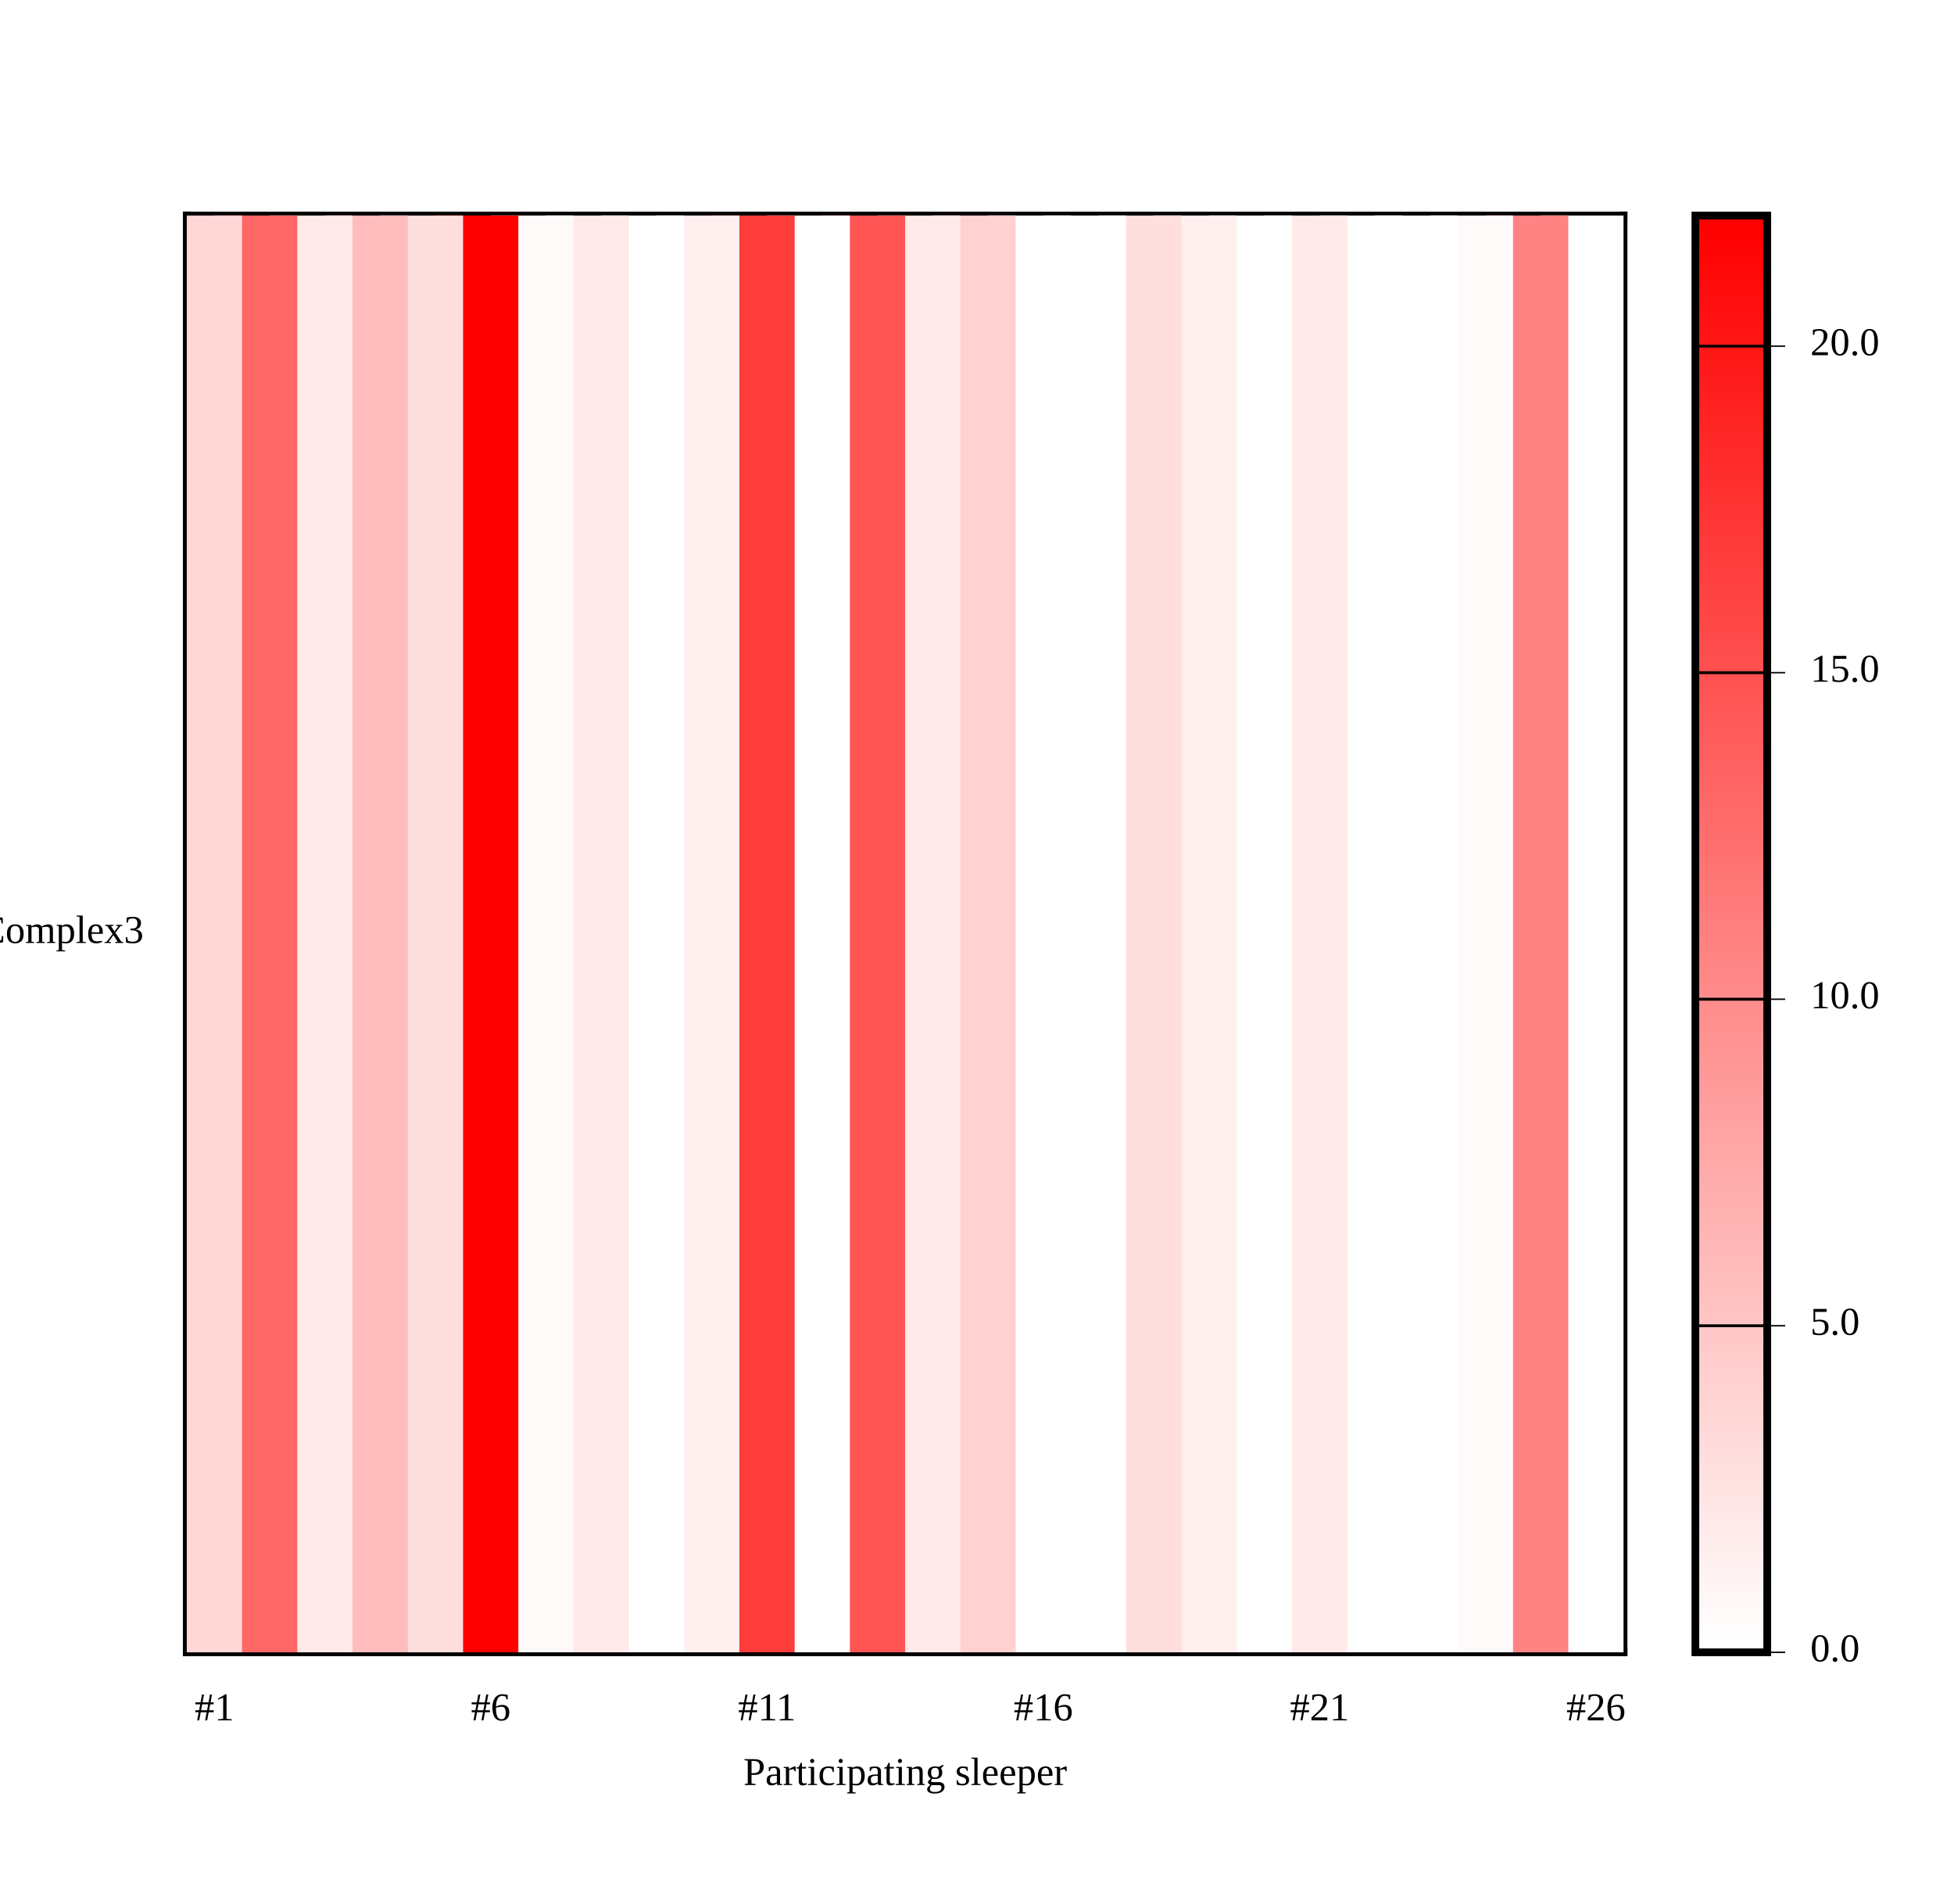
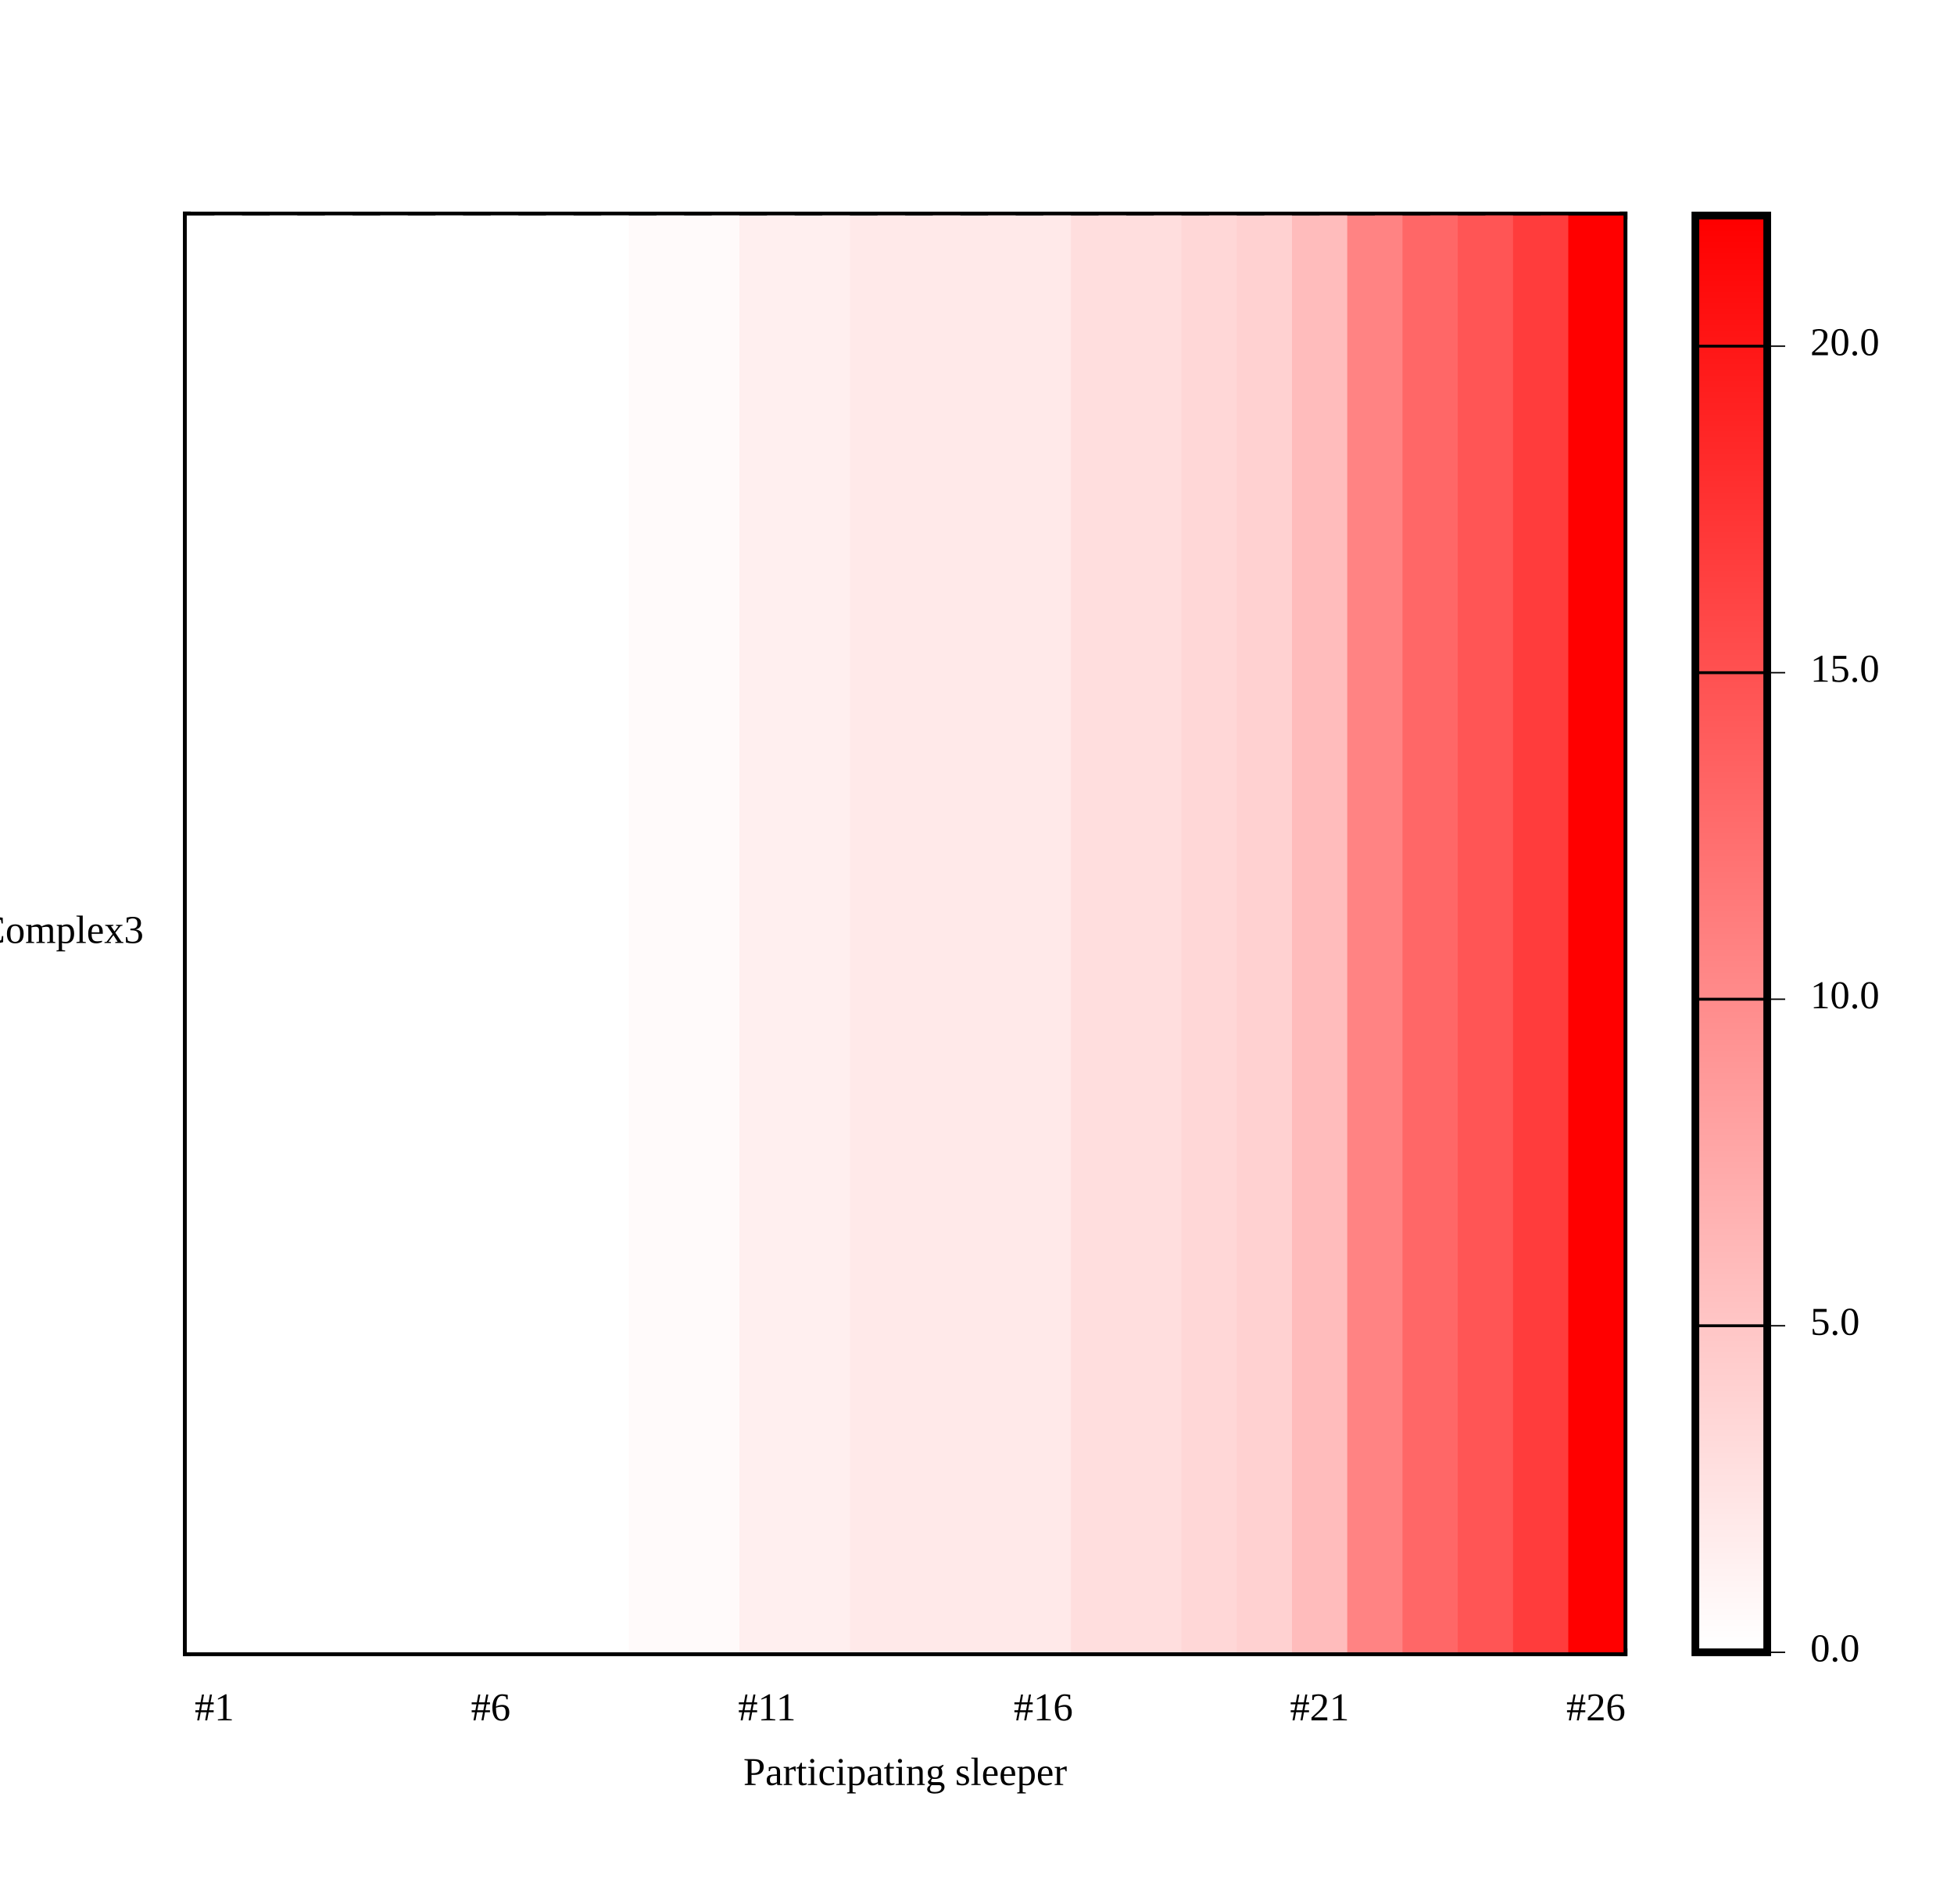
<svg xmlns="http://www.w3.org/2000/svg" height="530" stroke-opacity="1" viewBox="0.0 0.0 544.0 530.0" font-size="1" width="544" stroke="rgb(0,0,0)" version="1.1">
  <defs />
  <g stroke-linejoin="miter" stroke-opacity="1.0" fill-opacity="0.0" stroke="rgb(0,0,0)" stroke-width="0.8" fill="rgb(0,0,0)" stroke-linecap="butt" stroke-miterlimit="10.0">
    <path d="M 52,460 h 400 M 52,380 h 400 M 52,300 h 400 M 52,220 h 400 M 52,140 h 400 M 52,60 h 400 " />
  </g>
  <g stroke-linejoin="miter" stroke-opacity="1.0" fill-opacity="0.0" stroke="rgb(0,0,0)" stroke-width="2.148" fill="rgb(0,0,0)" stroke-linecap="square" stroke-miterlimit="10.0">
    <path d="M 52,460 v -400 M 452,460 v -400 " />
  </g>
  <g stroke-linejoin="miter" stroke-opacity="1.0" fill-opacity="1.0" font-size="11.0px" stroke="rgb(0,0,0)" stroke-width="2.148" fill="rgb(0,0,0)" stroke-linecap="butt" stroke-miterlimit="10.0">
    <text dominant-baseline="middle" transform="matrix(1,0,0,1,40,260)" stroke="none" text-anchor="end">Complex3</text>
  </g>
  <g stroke-linejoin="miter" stroke-opacity="1.0" fill-opacity="0.0" stroke="rgb(0,0,0)" stroke-width="0.8" fill="rgb(0,0,0)" stroke-linecap="butt" stroke-miterlimit="10.0">
    <path d="M 52,460 v -400 M 128.923,460 v -400 M 205.846,460 v -400 M 282.769,460 v -400 M 359.692,460 v -400 M 436.615,460 v -400 " />
  </g>
  <g stroke-linejoin="miter" stroke-opacity="1.0" fill-opacity="0.0" stroke="rgb(0,0,0)" stroke-width="2.148" fill="rgb(0,0,0)" stroke-linecap="square" stroke-miterlimit="10.0">
    <path d="M 52,460 h 400 M 52,60 h 400 " />
  </g>
  <g stroke-linejoin="miter" stroke-opacity="1.0" fill-opacity="1.0" font-size="11.0px" stroke="rgb(0,0,0)" stroke-width="2.148" fill="rgb(0,0,0)" stroke-linecap="butt" stroke-miterlimit="10.0">
    <text dominant-baseline="text-before-edge" transform="matrix(1,0,0,1,252,490)" stroke="none" text-anchor="middle">Participating sleeper</text>
  </g>
  <g stroke-linejoin="miter" stroke-opacity="1.0" fill-opacity="1.0" font-size="11.0px" stroke="rgb(0,0,0)" stroke-width="2.148" fill="rgb(0,0,0)" stroke-linecap="butt" stroke-miterlimit="10.0">
    <text dominant-baseline="text-before-edge" transform="matrix(1,0,0,1,444.3077,472)" stroke="none" text-anchor="middle">#26</text>
  </g>
  <g stroke-linejoin="miter" stroke-opacity="1.0" fill-opacity="1.0" font-size="11.0px" stroke="rgb(0,0,0)" stroke-width="2.148" fill="rgb(0,0,0)" stroke-linecap="butt" stroke-miterlimit="10.0">
    <text dominant-baseline="text-before-edge" transform="matrix(1,0,0,1,367.3846,472)" stroke="none" text-anchor="middle">#21</text>
  </g>
  <g stroke-linejoin="miter" stroke-opacity="1.0" fill-opacity="1.0" font-size="11.0px" stroke="rgb(0,0,0)" stroke-width="2.148" fill="rgb(0,0,0)" stroke-linecap="butt" stroke-miterlimit="10.0">
    <text dominant-baseline="text-before-edge" transform="matrix(1,0,0,1,290.4615,472)" stroke="none" text-anchor="middle">#16</text>
  </g>
  <g stroke-linejoin="miter" stroke-opacity="1.0" fill-opacity="1.0" font-size="11.0px" stroke="rgb(0,0,0)" stroke-width="2.148" fill="rgb(0,0,0)" stroke-linecap="butt" stroke-miterlimit="10.0">
    <text dominant-baseline="text-before-edge" transform="matrix(1,0,0,1,213.5385,472)" stroke="none" text-anchor="middle">#11</text>
  </g>
  <g stroke-linejoin="miter" stroke-opacity="1.0" fill-opacity="1.0" font-size="11.0px" stroke="rgb(0,0,0)" stroke-width="2.148" fill="rgb(0,0,0)" stroke-linecap="butt" stroke-miterlimit="10.0">
    <text dominant-baseline="text-before-edge" transform="matrix(1,0,0,1,136.6154,472)" stroke="none" text-anchor="middle">#6</text>
  </g>
  <g stroke-linejoin="miter" stroke-opacity="1.0" fill-opacity="1.0" font-size="11.0px" stroke="rgb(0,0,0)" stroke-width="2.148" fill="rgb(0,0,0)" stroke-linecap="butt" stroke-miterlimit="10.0">
    <text dominant-baseline="text-before-edge" transform="matrix(1,0,0,1,59.6923,472)" stroke="none" text-anchor="middle">#1</text>
  </g>
-   <g stroke-linejoin="miter" stroke-opacity="1.0" fill-opacity="1.0" stroke="rgb(0,0,0)" stroke-width="0.0" fill="rgb(255,255,255)" stroke-linecap="butt" stroke-miterlimit="10.0">
+   <g stroke-linejoin="miter" stroke-opacity="1.0" fill-opacity="1.0" stroke="rgb(0,0,0)" stroke-width="0.0" fill="rgb(255,0,0)" stroke-linecap="butt" stroke-miterlimit="10.0">
    <defs>
      <clipPath id="rawmyClip1">
        <path d="M 452,460 l -0,-400 h -400 l -0,400 Z" />
      </clipPath>
    </defs>
    <g clip-path="url(#rawmyClip1)">
      <path d="M 452,460 l -0,-400 h -23.077 l -0,400 Z" />
    </g>
  </g>
-   <g stroke-linejoin="miter" stroke-opacity="1.0" fill-opacity="1.0" stroke="rgb(0,0,0)" stroke-width="0.0" fill="rgb(255,131,131)" stroke-linecap="butt" stroke-miterlimit="10.0">
+   <g stroke-linejoin="miter" stroke-opacity="1.0" fill-opacity="1.0" stroke="rgb(0,0,0)" stroke-width="0.0" fill="rgb(255,60,60)" stroke-linecap="butt" stroke-miterlimit="10.0">
    <defs>
      <clipPath id="rawmyClip2">
        <path d="M 452,460 l -0,-400 h -400 l -0,400 Z" />
      </clipPath>
    </defs>
    <g clip-path="url(#rawmyClip2)">
      <path d="M 436.615,460 l -0,-400 h -23.077 l -0,400 Z" />
    </g>
  </g>
-   <g stroke-linejoin="miter" stroke-opacity="1.0" fill-opacity="1.0" stroke="rgb(0,0,0)" stroke-width="0.0" fill="rgb(255,250,250)" stroke-linecap="butt" stroke-miterlimit="10.0">
+   <g stroke-linejoin="miter" stroke-opacity="1.0" fill-opacity="1.0" stroke="rgb(0,0,0)" stroke-width="0.0" fill="rgb(255,85,85)" stroke-linecap="butt" stroke-miterlimit="10.0">
    <defs>
      <clipPath id="rawmyClip3">
        <path d="M 452,460 l -0,-400 h -400 l -0,400 Z" />
      </clipPath>
    </defs>
    <g clip-path="url(#rawmyClip3)">
      <path d="M 421.231,460 l -0,-400 h -23.077 l -0,400 Z" />
    </g>
  </g>
-   <g stroke-linejoin="miter" stroke-opacity="1.0" fill-opacity="1.0" stroke="rgb(0,0,0)" stroke-width="0.0" fill="rgb(255,255,255)" stroke-linecap="butt" stroke-miterlimit="10.0">
+   <g stroke-linejoin="miter" stroke-opacity="1.0" fill-opacity="1.0" stroke="rgb(0,0,0)" stroke-width="0.0" fill="rgb(255,103,103)" stroke-linecap="butt" stroke-miterlimit="10.0">
    <defs>
      <clipPath id="rawmyClip4">
        <path d="M 452,460 l -0,-400 h -400 l -0,400 Z" />
      </clipPath>
    </defs>
    <g clip-path="url(#rawmyClip4)">
      <path d="M 405.846,460 l -0,-400 h -23.077 l -0,400 Z" />
    </g>
  </g>
-   <g stroke-linejoin="miter" stroke-opacity="1.0" fill-opacity="1.0" stroke="rgb(0,0,0)" stroke-width="0.0" fill="rgb(255,255,255)" stroke-linecap="butt" stroke-miterlimit="10.0">
+   <g stroke-linejoin="miter" stroke-opacity="1.0" fill-opacity="1.0" stroke="rgb(0,0,0)" stroke-width="0.0" fill="rgb(255,131,131)" stroke-linecap="butt" stroke-miterlimit="10.0">
    <defs>
      <clipPath id="rawmyClip5">
        <path d="M 452,460 l -0,-400 h -400 l -0,400 Z" />
      </clipPath>
    </defs>
    <g clip-path="url(#rawmyClip5)">
      <path d="M 390.462,460 l -0,-400 h -23.077 l -0,400 Z" />
    </g>
  </g>
-   <g stroke-linejoin="miter" stroke-opacity="1.0" fill-opacity="1.0" stroke="rgb(0,0,0)" stroke-width="0.0" fill="rgb(255,233,233)" stroke-linecap="butt" stroke-miterlimit="10.0">
+   <g stroke-linejoin="miter" stroke-opacity="1.0" fill-opacity="1.0" stroke="rgb(0,0,0)" stroke-width="0.0" fill="rgb(255,188,188)" stroke-linecap="butt" stroke-miterlimit="10.0">
    <defs>
      <clipPath id="rawmyClip6">
        <path d="M 452,460 l -0,-400 h -400 l -0,400 Z" />
      </clipPath>
    </defs>
    <g clip-path="url(#rawmyClip6)">
      <path d="M 375.077,460 l -0,-400 h -23.077 l -0,400 Z" />
    </g>
  </g>
-   <g stroke-linejoin="miter" stroke-opacity="1.0" fill-opacity="1.0" stroke="rgb(0,0,0)" stroke-width="0.0" fill="rgb(255,255,255)" stroke-linecap="butt" stroke-miterlimit="10.0">
+   <g stroke-linejoin="miter" stroke-opacity="1.0" fill-opacity="1.0" stroke="rgb(0,0,0)" stroke-width="0.0" fill="rgb(255,209,209)" stroke-linecap="butt" stroke-miterlimit="10.0">
    <defs>
      <clipPath id="rawmyClip7">
        <path d="M 452,460 l -0,-400 h -400 l -0,400 Z" />
      </clipPath>
    </defs>
    <g clip-path="url(#rawmyClip7)">
      <path d="M 359.692,460 l -0,-400 h -23.077 l -0,400 Z" />
    </g>
  </g>
-   <g stroke-linejoin="miter" stroke-opacity="1.0" fill-opacity="1.0" stroke="rgb(0,0,0)" stroke-width="0.0" fill="rgb(255,239,239)" stroke-linecap="butt" stroke-miterlimit="10.0">
+   <g stroke-linejoin="miter" stroke-opacity="1.0" fill-opacity="1.0" stroke="rgb(0,0,0)" stroke-width="0.0" fill="rgb(255,215,215)" stroke-linecap="butt" stroke-miterlimit="10.0">
    <defs>
      <clipPath id="rawmyClip8">
        <path d="M 452,460 l -0,-400 h -400 l -0,400 Z" />
      </clipPath>
    </defs>
    <g clip-path="url(#rawmyClip8)">
      <path d="M 344.308,460 l -0,-400 h -23.077 l -0,400 Z" />
    </g>
  </g>
  <g stroke-linejoin="miter" stroke-opacity="1.0" fill-opacity="1.0" stroke="rgb(0,0,0)" stroke-width="0.0" fill="rgb(255,222,222)" stroke-linecap="butt" stroke-miterlimit="10.0">
    <defs>
      <clipPath id="rawmyClip9">
        <path d="M 452,460 l -0,-400 h -400 l -0,400 Z" />
      </clipPath>
    </defs>
    <g clip-path="url(#rawmyClip9)">
      <path d="M 328.923,460 l -0,-400 h -23.077 l -0,400 Z" />
    </g>
  </g>
-   <g stroke-linejoin="miter" stroke-opacity="1.0" fill-opacity="1.0" stroke="rgb(0,0,0)" stroke-width="0.0" fill="rgb(255,255,255)" stroke-linecap="butt" stroke-miterlimit="10.0">
+   <g stroke-linejoin="miter" stroke-opacity="1.0" fill-opacity="1.0" stroke="rgb(0,0,0)" stroke-width="0.0" fill="rgb(255,222,222)" stroke-linecap="butt" stroke-miterlimit="10.0">
    <defs>
      <clipPath id="rawmyClip10">
        <path d="M 452,460 l -0,-400 h -400 l -0,400 Z" />
      </clipPath>
    </defs>
    <g clip-path="url(#rawmyClip10)">
      <path d="M 313.538,460 l -0,-400 h -23.077 l -0,400 Z" />
    </g>
  </g>
-   <g stroke-linejoin="miter" stroke-opacity="1.0" fill-opacity="1.0" stroke="rgb(0,0,0)" stroke-width="0.0" fill="rgb(255,255,255)" stroke-linecap="butt" stroke-miterlimit="10.0">
+   <g stroke-linejoin="miter" stroke-opacity="1.0" fill-opacity="1.0" stroke="rgb(0,0,0)" stroke-width="0.0" fill="rgb(255,233,233)" stroke-linecap="butt" stroke-miterlimit="10.0">
    <defs>
      <clipPath id="rawmyClip11">
        <path d="M 452,460 l -0,-400 h -400 l -0,400 Z" />
      </clipPath>
    </defs>
    <g clip-path="url(#rawmyClip11)">
      <path d="M 298.154,460 l -0,-400 h -23.077 l -0,400 Z" />
    </g>
  </g>
-   <g stroke-linejoin="miter" stroke-opacity="1.0" fill-opacity="1.0" stroke="rgb(0,0,0)" stroke-width="0.0" fill="rgb(255,209,209)" stroke-linecap="butt" stroke-miterlimit="10.0">
+   <g stroke-linejoin="miter" stroke-opacity="1.0" fill-opacity="1.0" stroke="rgb(0,0,0)" stroke-width="0.0" fill="rgb(255,233,233)" stroke-linecap="butt" stroke-miterlimit="10.0">
    <defs>
      <clipPath id="rawmyClip12">
        <path d="M 452,460 l -0,-400 h -400 l -0,400 Z" />
      </clipPath>
    </defs>
    <g clip-path="url(#rawmyClip12)">
      <path d="M 282.769,460 l -0,-400 h -23.077 l -0,400 Z" />
    </g>
  </g>
  <g stroke-linejoin="miter" stroke-opacity="1.0" fill-opacity="1.0" stroke="rgb(0,0,0)" stroke-width="0.0" fill="rgb(255,233,233)" stroke-linecap="butt" stroke-miterlimit="10.0">
    <defs>
      <clipPath id="rawmyClip13">
        <path d="M 452,460 l -0,-400 h -400 l -0,400 Z" />
      </clipPath>
    </defs>
    <g clip-path="url(#rawmyClip13)">
      <path d="M 267.385,460 l -0,-400 h -23.077 l -0,400 Z" />
    </g>
  </g>
-   <g stroke-linejoin="miter" stroke-opacity="1.0" fill-opacity="1.0" stroke="rgb(0,0,0)" stroke-width="0.0" fill="rgb(255,85,85)" stroke-linecap="butt" stroke-miterlimit="10.0">
+   <g stroke-linejoin="miter" stroke-opacity="1.0" fill-opacity="1.0" stroke="rgb(0,0,0)" stroke-width="0.0" fill="rgb(255,233,233)" stroke-linecap="butt" stroke-miterlimit="10.0">
    <defs>
      <clipPath id="rawmyClip14">
        <path d="M 452,460 l -0,-400 h -400 l -0,400 Z" />
      </clipPath>
    </defs>
    <g clip-path="url(#rawmyClip14)">
      <path d="M 252,460 l -0,-400 h -23.077 l -0,400 Z" />
    </g>
  </g>
-   <g stroke-linejoin="miter" stroke-opacity="1.0" fill-opacity="1.0" stroke="rgb(0,0,0)" stroke-width="0.0" fill="rgb(255,255,255)" stroke-linecap="butt" stroke-miterlimit="10.0">
+   <g stroke-linejoin="miter" stroke-opacity="1.0" fill-opacity="1.0" stroke="rgb(0,0,0)" stroke-width="0.0" fill="rgb(255,239,239)" stroke-linecap="butt" stroke-miterlimit="10.0">
    <defs>
      <clipPath id="rawmyClip15">
        <path d="M 452,460 l -0,-400 h -400 l -0,400 Z" />
      </clipPath>
    </defs>
    <g clip-path="url(#rawmyClip15)">
      <path d="M 236.615,460 l -0,-400 h -23.077 l -0,400 Z" />
    </g>
  </g>
-   <g stroke-linejoin="miter" stroke-opacity="1.0" fill-opacity="1.0" stroke="rgb(0,0,0)" stroke-width="0.0" fill="rgb(255,60,60)" stroke-linecap="butt" stroke-miterlimit="10.0">
+   <g stroke-linejoin="miter" stroke-opacity="1.0" fill-opacity="1.0" stroke="rgb(0,0,0)" stroke-width="0.0" fill="rgb(255,239,239)" stroke-linecap="butt" stroke-miterlimit="10.0">
    <defs>
      <clipPath id="rawmyClip16">
        <path d="M 452,460 l -0,-400 h -400 l -0,400 Z" />
      </clipPath>
    </defs>
    <g clip-path="url(#rawmyClip16)">
      <path d="M 221.231,460 l -0,-400 h -23.077 l -0,400 Z" />
    </g>
  </g>
-   <g stroke-linejoin="miter" stroke-opacity="1.0" fill-opacity="1.0" stroke="rgb(0,0,0)" stroke-width="0.0" fill="rgb(255,239,239)" stroke-linecap="butt" stroke-miterlimit="10.0">
+   <g stroke-linejoin="miter" stroke-opacity="1.0" fill-opacity="1.0" stroke="rgb(0,0,0)" stroke-width="0.0" fill="rgb(255,250,250)" stroke-linecap="butt" stroke-miterlimit="10.0">
    <defs>
      <clipPath id="rawmyClip17">
        <path d="M 452,460 l -0,-400 h -400 l -0,400 Z" />
      </clipPath>
    </defs>
    <g clip-path="url(#rawmyClip17)">
      <path d="M 205.846,460 l -0,-400 h -23.077 l -0,400 Z" />
    </g>
  </g>
-   <g stroke-linejoin="miter" stroke-opacity="1.0" fill-opacity="1.0" stroke="rgb(0,0,0)" stroke-width="0.0" fill="rgb(255,255,255)" stroke-linecap="butt" stroke-miterlimit="10.0">
+   <g stroke-linejoin="miter" stroke-opacity="1.0" fill-opacity="1.0" stroke="rgb(0,0,0)" stroke-width="0.0" fill="rgb(255,250,250)" stroke-linecap="butt" stroke-miterlimit="10.0">
    <defs>
      <clipPath id="rawmyClip18">
        <path d="M 452,460 l -0,-400 h -400 l -0,400 Z" />
      </clipPath>
    </defs>
    <g clip-path="url(#rawmyClip18)">
      <path d="M 190.462,460 l -0,-400 h -23.077 l -0,400 Z" />
    </g>
  </g>
-   <g stroke-linejoin="miter" stroke-opacity="1.0" fill-opacity="1.0" stroke="rgb(0,0,0)" stroke-width="0.0" fill="rgb(255,233,233)" stroke-linecap="butt" stroke-miterlimit="10.0">
+   <g stroke-linejoin="miter" stroke-opacity="1.0" fill-opacity="1.0" stroke="rgb(0,0,0)" stroke-width="0.0" fill="rgb(255,255,255)" stroke-linecap="butt" stroke-miterlimit="10.0">
    <defs>
      <clipPath id="rawmyClip19">
        <path d="M 452,460 l -0,-400 h -400 l -0,400 Z" />
      </clipPath>
    </defs>
    <g clip-path="url(#rawmyClip19)">
      <path d="M 175.077,460 l -0,-400 h -23.077 l -0,400 Z" />
    </g>
  </g>
-   <g stroke-linejoin="miter" stroke-opacity="1.0" fill-opacity="1.0" stroke="rgb(0,0,0)" stroke-width="0.0" fill="rgb(255,250,250)" stroke-linecap="butt" stroke-miterlimit="10.0">
+   <g stroke-linejoin="miter" stroke-opacity="1.0" fill-opacity="1.0" stroke="rgb(0,0,0)" stroke-width="0.0" fill="rgb(255,255,255)" stroke-linecap="butt" stroke-miterlimit="10.0">
    <defs>
      <clipPath id="rawmyClip20">
        <path d="M 452,460 l -0,-400 h -400 l -0,400 Z" />
      </clipPath>
    </defs>
    <g clip-path="url(#rawmyClip20)">
      <path d="M 159.692,460 l -0,-400 h -23.077 l -0,400 Z" />
    </g>
  </g>
-   <g stroke-linejoin="miter" stroke-opacity="1.0" fill-opacity="1.0" stroke="rgb(0,0,0)" stroke-width="0.0" fill="rgb(255,0,0)" stroke-linecap="butt" stroke-miterlimit="10.0">
+   <g stroke-linejoin="miter" stroke-opacity="1.0" fill-opacity="1.0" stroke="rgb(0,0,0)" stroke-width="0.0" fill="rgb(255,255,255)" stroke-linecap="butt" stroke-miterlimit="10.0">
    <defs>
      <clipPath id="rawmyClip21">
        <path d="M 452,460 l -0,-400 h -400 l -0,400 Z" />
      </clipPath>
    </defs>
    <g clip-path="url(#rawmyClip21)">
      <path d="M 144.308,460 l -0,-400 h -23.077 l -0,400 Z" />
    </g>
  </g>
-   <g stroke-linejoin="miter" stroke-opacity="1.0" fill-opacity="1.0" stroke="rgb(0,0,0)" stroke-width="0.0" fill="rgb(255,222,222)" stroke-linecap="butt" stroke-miterlimit="10.0">
+   <g stroke-linejoin="miter" stroke-opacity="1.0" fill-opacity="1.0" stroke="rgb(0,0,0)" stroke-width="0.0" fill="rgb(255,255,255)" stroke-linecap="butt" stroke-miterlimit="10.0">
    <defs>
      <clipPath id="rawmyClip22">
        <path d="M 452,460 l -0,-400 h -400 l -0,400 Z" />
      </clipPath>
    </defs>
    <g clip-path="url(#rawmyClip22)">
      <path d="M 128.923,460 l -0,-400 h -23.077 l -0,400 Z" />
    </g>
  </g>
-   <g stroke-linejoin="miter" stroke-opacity="1.0" fill-opacity="1.0" stroke="rgb(0,0,0)" stroke-width="0.0" fill="rgb(255,188,188)" stroke-linecap="butt" stroke-miterlimit="10.0">
+   <g stroke-linejoin="miter" stroke-opacity="1.0" fill-opacity="1.0" stroke="rgb(0,0,0)" stroke-width="0.0" fill="rgb(255,255,255)" stroke-linecap="butt" stroke-miterlimit="10.0">
    <defs>
      <clipPath id="rawmyClip23">
        <path d="M 452,460 l -0,-400 h -400 l -0,400 Z" />
      </clipPath>
    </defs>
    <g clip-path="url(#rawmyClip23)">
      <path d="M 113.538,460 l -0,-400 h -23.077 l -0,400 Z" />
    </g>
  </g>
-   <g stroke-linejoin="miter" stroke-opacity="1.0" fill-opacity="1.0" stroke="rgb(0,0,0)" stroke-width="0.0" fill="rgb(255,233,233)" stroke-linecap="butt" stroke-miterlimit="10.0">
+   <g stroke-linejoin="miter" stroke-opacity="1.0" fill-opacity="1.0" stroke="rgb(0,0,0)" stroke-width="0.0" fill="rgb(255,255,255)" stroke-linecap="butt" stroke-miterlimit="10.0">
    <defs>
      <clipPath id="rawmyClip24">
        <path d="M 452,460 l -0,-400 h -400 l -0,400 Z" />
      </clipPath>
    </defs>
    <g clip-path="url(#rawmyClip24)">
      <path d="M 98.154,460 l -0,-400 h -23.077 l -0,400 Z" />
    </g>
  </g>
-   <g stroke-linejoin="miter" stroke-opacity="1.0" fill-opacity="1.0" stroke="rgb(0,0,0)" stroke-width="0.0" fill="rgb(255,103,103)" stroke-linecap="butt" stroke-miterlimit="10.0">
+   <g stroke-linejoin="miter" stroke-opacity="1.0" fill-opacity="1.0" stroke="rgb(0,0,0)" stroke-width="0.0" fill="rgb(255,255,255)" stroke-linecap="butt" stroke-miterlimit="10.0">
    <defs>
      <clipPath id="rawmyClip25">
        <path d="M 452,460 l -0,-400 h -400 l -0,400 Z" />
      </clipPath>
    </defs>
    <g clip-path="url(#rawmyClip25)">
      <path d="M 82.769,460 l -0,-400 h -23.077 l -0,400 Z" />
    </g>
  </g>
-   <g stroke-linejoin="miter" stroke-opacity="1.0" fill-opacity="1.0" stroke="rgb(0,0,0)" stroke-width="0.0" fill="rgb(255,215,215)" stroke-linecap="butt" stroke-miterlimit="10.0">
+   <g stroke-linejoin="miter" stroke-opacity="1.0" fill-opacity="1.0" stroke="rgb(0,0,0)" stroke-width="0.0" fill="rgb(255,255,255)" stroke-linecap="butt" stroke-miterlimit="10.0">
    <defs>
      <clipPath id="rawmyClip26">
        <path d="M 452,460 l -0,-400 h -400 l -0,400 Z" />
      </clipPath>
    </defs>
    <g clip-path="url(#rawmyClip26)">
      <path d="M 67.385,460 l -0,-400 h -15.385 l -0,400 Z" />
    </g>
  </g>
  <g stroke-linejoin="miter" stroke-opacity="1.0" fill-opacity="1.0" font-size="11.0px" stroke="rgb(0,0,0)" stroke-width="2.148" fill="rgb(0,0,0)" stroke-linecap="butt" stroke-miterlimit="10.0">
    <text dominant-baseline="middle" transform="matrix(1,0,0,1,504,96.3636)" stroke="none" text-anchor="start">20.0</text>
  </g>
  <g stroke-linejoin="miter" stroke-opacity="1.0" fill-opacity="1.0" font-size="11.0px" stroke="rgb(0,0,0)" stroke-width="2.148" fill="rgb(0,0,0)" stroke-linecap="butt" stroke-miterlimit="10.0">
    <text dominant-baseline="middle" transform="matrix(1,0,0,1,504,187.2727)" stroke="none" text-anchor="start">15.0</text>
  </g>
  <g stroke-linejoin="miter" stroke-opacity="1.0" fill-opacity="1.0" font-size="11.0px" stroke="rgb(0,0,0)" stroke-width="2.148" fill="rgb(0,0,0)" stroke-linecap="butt" stroke-miterlimit="10.0">
    <text dominant-baseline="middle" transform="matrix(1,0,0,1,504,278.1818)" stroke="none" text-anchor="start">10.0</text>
  </g>
  <g stroke-linejoin="miter" stroke-opacity="1.0" fill-opacity="1.0" font-size="11.0px" stroke="rgb(0,0,0)" stroke-width="2.148" fill="rgb(0,0,0)" stroke-linecap="butt" stroke-miterlimit="10.0">
    <text dominant-baseline="middle" transform="matrix(1,0,0,1,504,369.0909)" stroke="none" text-anchor="start">5.0</text>
  </g>
  <g stroke-linejoin="miter" stroke-opacity="1.0" fill-opacity="1.0" font-size="11.0px" stroke="rgb(0,0,0)" stroke-width="2.148" fill="rgb(0,0,0)" stroke-linecap="butt" stroke-miterlimit="10.0">
    <text dominant-baseline="middle" transform="matrix(1,0,0,1,504,460)" stroke="none" text-anchor="start">0.0</text>
  </g>
  <defs>
    <linearGradient x2="0.5" y1="0" gradientUnits="userSpaceOnUse" spreadMethod="pad" gradientTransform="matrix(-0,-400,-20,-0,482,260)" id="gradient86" y2="0" x1="-0.5">
      <stop stop-opacity="1" offset="0" stop-color="rgb(255,255,255)" />
      <stop stop-opacity="1" offset="1" stop-color="rgb(255,0,0)" />
    </linearGradient>
  </defs>
  <g stroke-linejoin="miter" stroke-opacity="1.0" fill-opacity="1" stroke="rgb(0,0,0)" stroke-width="0.0" fill="url(#gradient86)" stroke-linecap="butt" stroke-miterlimit="10.0">
    <path d="M 492,60 l -20,0 v 400 l 20,0 Z" />
  </g>
  <g stroke-linejoin="miter" stroke-opacity="1.0" fill-opacity="0.0" stroke="rgb(0,0,0)" stroke-width="0.8" fill="rgb(0,0,0)" stroke-linecap="butt" stroke-miterlimit="10.0">
    <path d="M 492,460 h -20 M 492,369.091 h -20 M 492,278.182 h -20 M 492,187.273 h -20 M 492,96.364 h -20 " />
  </g>
  <g stroke-linejoin="miter" stroke-opacity="1.0" fill-opacity="0.0" stroke="rgb(0,0,0)" stroke-width="0.4" fill="rgb(0,0,0)" stroke-linecap="butt" stroke-miterlimit="10.0">
    <path d="M 497,96.364 h -10 " />
  </g>
  <g stroke-linejoin="miter" stroke-opacity="1.0" fill-opacity="0.0" stroke="rgb(0,0,0)" stroke-width="0.4" fill="rgb(0,0,0)" stroke-linecap="butt" stroke-miterlimit="10.0">
    <path d="M 497,187.273 h -10 " />
  </g>
  <g stroke-linejoin="miter" stroke-opacity="1.0" fill-opacity="0.0" stroke="rgb(0,0,0)" stroke-width="0.4" fill="rgb(0,0,0)" stroke-linecap="butt" stroke-miterlimit="10.0">
    <path d="M 497,278.182 h -10 " />
  </g>
  <g stroke-linejoin="miter" stroke-opacity="1.0" fill-opacity="0.0" stroke="rgb(0,0,0)" stroke-width="0.4" fill="rgb(0,0,0)" stroke-linecap="butt" stroke-miterlimit="10.0">
    <path d="M 497,369.091 h -10 " />
  </g>
  <g stroke-linejoin="miter" stroke-opacity="1.0" fill-opacity="0.0" stroke="rgb(0,0,0)" stroke-width="0.4" fill="rgb(0,0,0)" stroke-linecap="butt" stroke-miterlimit="10.0">
    <path d="M 497,460 h -10 " />
  </g>
  <g stroke-linejoin="miter" stroke-opacity="1.0" fill-opacity="0.0" stroke="rgb(0,0,0)" stroke-width="2.148" fill="rgb(0,0,0)" stroke-linecap="butt" stroke-miterlimit="10.0">
    <path d="M 492,60 l -20,0 v 400 l 20,0 Z" />
  </g>
  <g stroke-linejoin="miter" stroke-opacity="1.0" fill-opacity="1.0" font-size="11.0px" stroke="rgb(0,0,0)" stroke-width="2.148" fill="rgb(0,0,0)" stroke-linecap="butt" stroke-miterlimit="10.0">
    <text dominant-baseline="text-after-edge" transform="matrix(1,0,0,1,252,40)" stroke="none" text-anchor="middle" />
  </g>
</svg>
